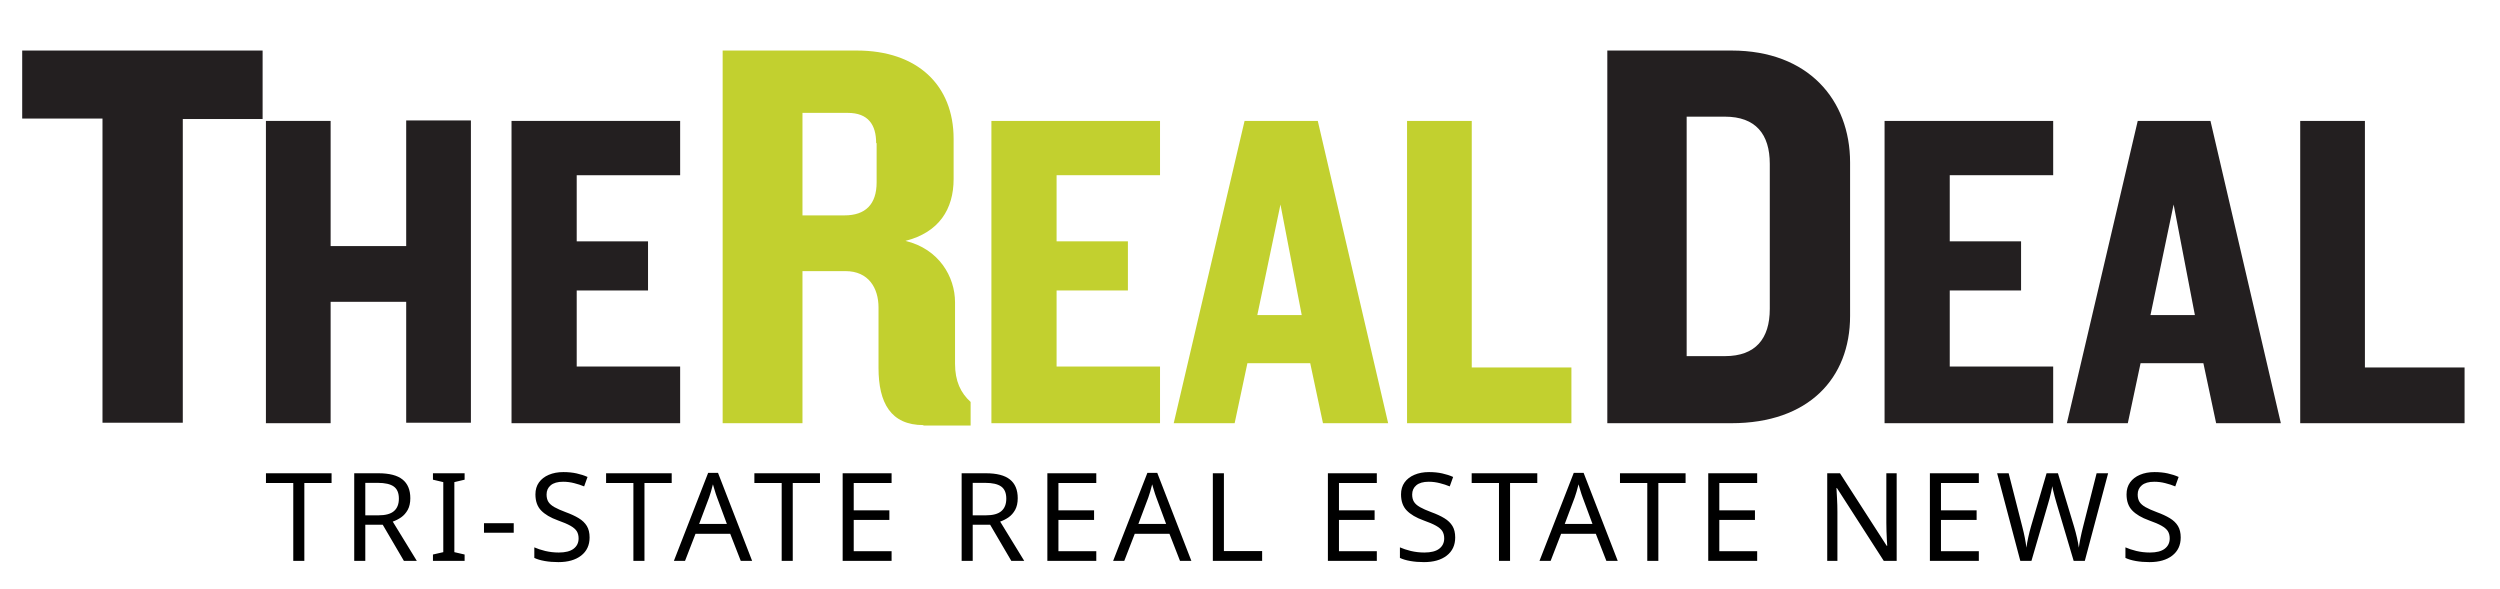
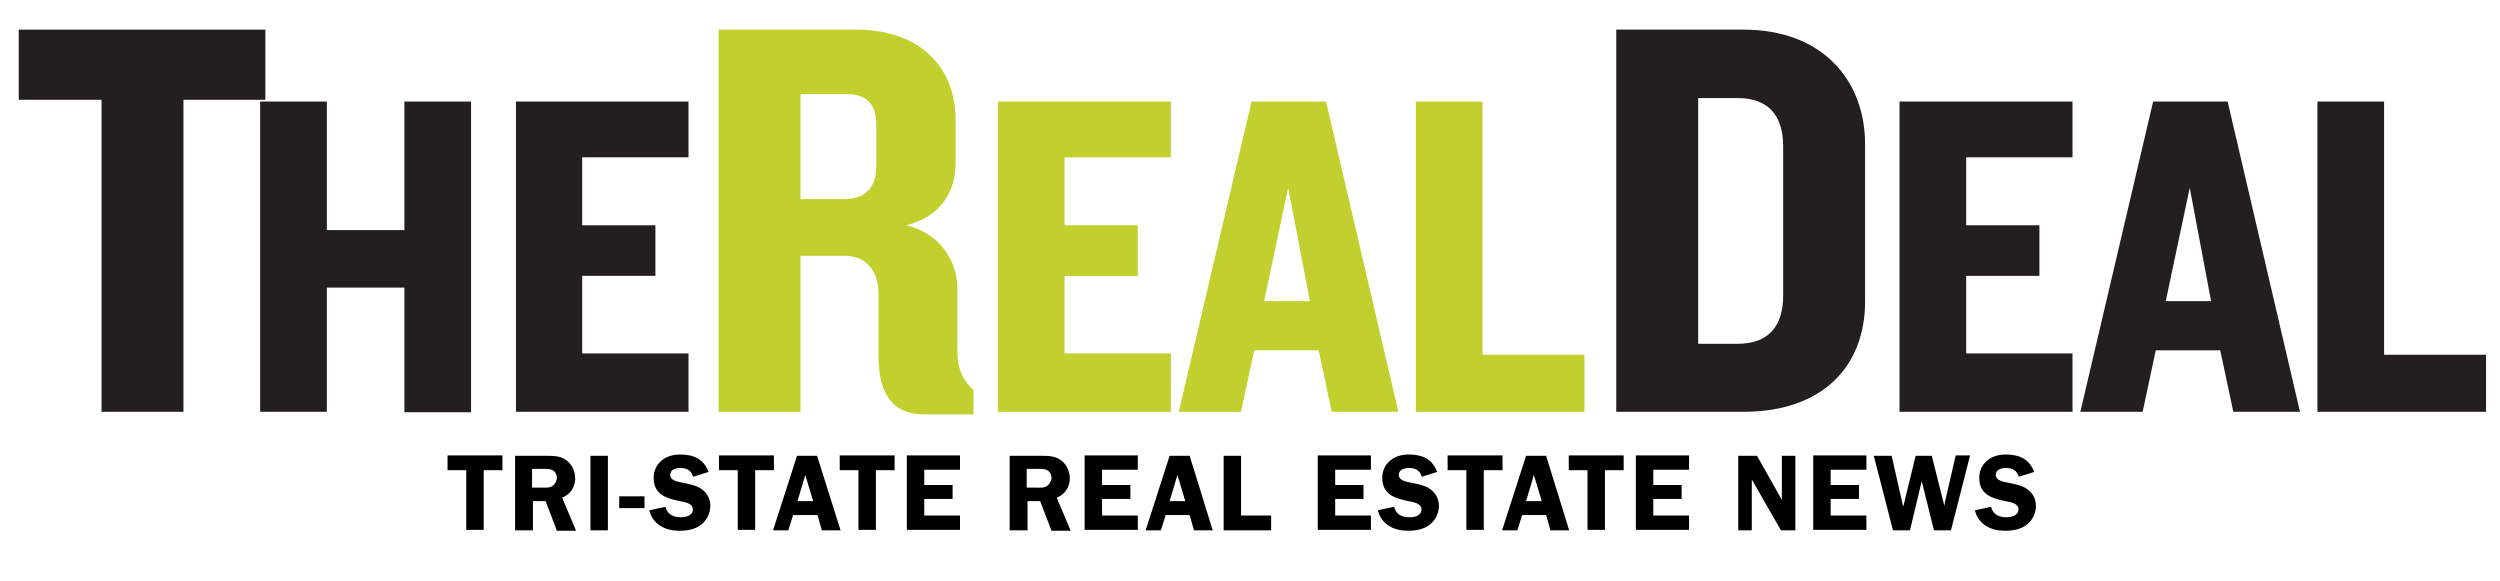
- <svg xmlns="http://www.w3.org/2000/svg" viewBox="0 0 529.3 124.7">
+ <svg xmlns="http://www.w3.org/2000/svg" version="1.1" id="trd-tristate-logo" x="0" y="0" viewBox="0 0 573.7 133.3" xml:space="preserve">
  <style>.st0{fill:#231f20}</style>
-   <g id="Layer_1">
-     <path class="st0" d="M38.7 25.1v64.4h-17V25.1h-17V10.7h50.9v14.5H38.7zM86 89.6V63.9H70v25.7H56.3v-64H70v26.5h16V25.5h13.7v64H86zm22.3 0v-64H144v11.5h-21.9v14h15.1v10.4h-15.1v16.1H144v12h-35.7z" />
-     <path d="M195.5 90c-6.9 0-9.5-4.7-9.5-12.1V65.1c0-4.1-2.1-7.7-7-7.7h-9.1v32.2H153V10.7h28.4c12.8 0 20.5 7.3 20.5 18.7v8.5c0 6.4-3.1 11.3-10.2 13.1 7.1 1.7 10.5 7.6 10.5 13v13c0 3.7 1.2 6.2 3.3 8.1v5h-10zm-10-59.7c0-3.9-1.7-6.4-6-6.4h-9.6v21.7h8.9c4.4 0 6.8-2.3 6.8-7v-8.3zm24.4 59.3v-64h35.7v11.5h-21.9v14h15.1v10.4h-15.1v16.1h21.9v12h-35.7zm70.2 0l-2.7-12.7h-13.3l-2.7 12.7h-12.9l15-64H279l14.9 64h-13.8zm-9-46.3l-4.9 23.4h9.4l-4.5-23.4zm26.8 46.3v-64h13.7v52.2h21.1v11.8h-34.8z" fill="#c2d02f" />
-     <path class="st0" d="M366.6 89.6h-26.3V10.7h26.3c16.3 0 25.1 10.5 25.1 23.7v32.5c0 13.2-8.8 22.7-25.1 22.7zm8.1-54.9c0-6.3-3-10-9.5-10h-8.1v50.7h8.1c6.5 0 9.5-3.7 9.5-10V34.7zM399 89.6v-64h35.7v11.5h-21.9v14h15.1v10.4h-15.1v16.1h21.9v12H399zm70.2 0l-2.7-12.7h-13.3l-2.7 12.7h-12.9l15-64H468l14.9 64h-13.7zm-9-46.3l-4.9 23.4h9.4l-4.5-23.4zM487 89.6v-64h13.7v52.2h21.1v11.8H487z" />
-     <text transform="translate(56.044 118.746)" letter-spacing="2" font-size="25.968" font-family="FranklinGothic-Medium">TRI-STATE REAL ESTATE NEWS</text>
-   </g>
+   <path class="st0" d="M570.5 94.5V81.4h-23.4V23.3h-15.3v71.2h38.7zm-63.1-25.4H497l5.5-26 4.9 26zm20.4 25.4l-16.6-71.2h-17.1l-16.7 71.2h14.3l3-14.1h14.8l3 14.1h15.3zm-52.2 0V81.1h-24.4V63.3H468V51.7h-16.8V36.1h24.4V23.3h-39.7v71.2h39.7zm-66.4-26.7c0 7-3.3 11.1-10.5 11.1h-9V22.5h9c7.2 0 10.5 4.1 10.5 11.1v34.2zm18.8 1.4V33.1c0-14.6-9.7-26.3-27.9-26.3h-29.2v87.7h29.2c18.2 0 27.9-10.5 27.9-25.3" />
+   <path d="M363.6 94.5V81.4h-23.4V23.3h-15.3v71.2h38.7zm-63-25.4h-10.5l5.5-26 5 26zm20.3 25.4l-16.6-71.2h-17.1l-16.7 71.2h14.3l3-14.1h14.8l3 14.1h15.3zm-52.2 0V81.1h-24.4V63.3h16.8V51.7h-16.8V36.1h24.4V23.3H229v71.2h39.7zm-67.6-56.6c0 5.3-2.6 7.8-7.5 7.8h-9.9V21.6h10.7c4.9 0 6.7 2.8 6.7 7.1v9.2zM223.4 95v-5.5c-2.4-2.1-3.7-4.9-3.7-9V66.2c0-6.1-3.8-12.6-11.7-14.5 7.9-2.1 11.3-7.5 11.3-14.6v-9.5c0-12.6-8.6-20.8-22.8-20.8h-31.6v87.7h18.8V58.7h10.1c5.4 0 7.8 4 7.8 8.6v14.4c0 8.2 2.9 13.4 10.5 13.4h11.3V95z" fill="#c2d02f" />
+   <path class="st0" d="M92.8 23.3v29.5H75V23.3H59.7v71.2H75V66h17.8v28.6h15.3V23.3H92.8zm25.6 0v71.2H158V81.1h-24.4V63.3h16.8V51.7h-16.8V36.1H158V23.3h-39.6zM4.3 6.8v16.1h19v71.6h18.8V22.9h18.8V6.8H4.3z" />
+   <path d="M115.3 107.9H111v13.7h-4v-13.7h-4.3v-3.4h12.6v3.4zm6.9 13.8h-4v-17.1h7.2c1.5 0 3.1 0 4.4.9 1.4.9 2.2 2.6 2.2 4.3 0 1.9-1.1 3.7-3 4.4l3.2 7.6h-4.4l-2.6-6.8h-2.9v6.7zm0-9.8h2.2c.8 0 1.7.1 2.4-.4.6-.4 1-1.2 1-1.9s-.4-1.4-1-1.7c-.7-.4-1.8-.3-2.6-.3h-2.1v4.3zm17.3 9.8h-4v-17.1h4v17.1zm8.4-7.8v2.7h-5.8v-2.7h5.8zm11.2-4.5c-.5-1.4-1.4-2-2.9-2-1.1 0-2.4.3-2.4 1.6 0 1.2 1.5 1.5 2.5 1.7 1.4.3 3.3.6 4.5 1.4 1.4.9 2.2 2.3 2.2 4 0 1.7-.8 3.3-2.1 4.3-1.4 1.1-3.2 1.4-5 1.4-3.2 0-6.1-1.4-6.9-4.7l3.7-.8c.5 1.8 1.8 2.4 3.6 2.4 1.1 0 2.7-.4 2.7-1.8s-1.9-1.7-3-1.9c-3-.6-6-1.5-6-5.3 0-1.6.6-3 1.8-4 1.2-1 2.7-1.4 4.3-1.4 3 0 5.4 1 6.5 4l-3.5 1.1zm18.5-1.5h-4.3v13.7h-4v-13.7H165v-3.4h12.6v3.4zm15.3 13.8h-4.3l-1-3.5H182l-1.1 3.5h-3.5l5.5-17.1h4.6l5.4 17.1zm-6.3-6.7l-1.8-6-1.8 6h3.6zm18.7-7.1H201v13.7h-4v-13.7h-4.3v-3.4h12.6v3.4zm6.8-.1v3.5h6.5v3.2h-6.5v3.8h8.2v3.3h-12.2v-17.1h12.2v3.3h-8.2zm23.6 13.9h-4v-17.1h7.2c1.5 0 3.1 0 4.4.9 1.4.9 2.2 2.6 2.2 4.3 0 1.9-1.1 3.7-3 4.4l3.2 7.6h-4.4l-2.6-6.8h-2.9v6.7zm0-9.8h2.2c.8 0 1.7.1 2.4-.4.6-.4 1-1.2 1-1.9s-.4-1.4-1-1.7c-.7-.4-1.8-.3-2.6-.3h-2.1v4.3zm17.2-4.1v3.5h6.5v3.2h-6.5v3.8h8.2v3.3h-12.2v-17.1h12.2v3.3h-8.2zm25.4 13.9H274l-1-3.5h-5.5l-1.1 3.5h-3.5l5.5-17.1h4.6l5.3 17.1zM272 115l-1.8-6-1.8 6h3.6zm19.7 3.3v3.4h-10.9v-17.1h4v13.7h6.9zm14.7-10.5v3.5h6.5v3.2h-6.5v3.8h8.2v3.3h-12.2v-17.1h12.2v3.3h-8.2zm19.9 1.6c-.5-1.4-1.4-2-2.9-2-1.1 0-2.4.3-2.4 1.6 0 1.2 1.5 1.5 2.5 1.7 1.4.3 3.3.6 4.5 1.4 1.4.9 2.2 2.3 2.2 4 0 1.7-.8 3.3-2.1 4.3-1.4 1.1-3.2 1.4-5 1.4-3.2 0-6.1-1.4-6.9-4.7l3.7-.8c.5 1.8 1.8 2.4 3.6 2.4 1.2 0 2.7-.4 2.7-1.8s-1.9-1.7-3-1.9c-3-.6-6-1.5-6-5.3 0-1.6.6-3 1.8-4 1.2-1 2.7-1.4 4.3-1.4 3 0 5.4 1 6.5 4l-3.5 1.1zm18.5-1.5h-4.3v13.7h-4v-13.7h-4.3v-3.4h12.6v3.4zm15.3 13.8h-4.3l-1-3.5h-5.5l-1.1 3.5h-3.5l5.5-17.1h4.6l5.3 17.1zm-6.3-6.7l-1.8-6-1.8 6h3.6zm18.8-7.1h-4.3v13.7h-4v-13.7H360v-3.4h12.6v3.4zm6.8-.1v3.5h6.5v3.2h-6.5v3.8h8.2v3.3h-12.2v-17.1h12.2v3.3h-8.2zm32.7 13.9h-3.4l-6.6-11.5h-.1v11.5h-3.1v-17.1h4.3l5.7 10.1v-10.1h3.1v17.1zm8-13.9v3.5h6.5v3.2h-6.5v3.8h8.2v3.3h-12.2v-17.1h12.2v3.3h-8.2zm27.6 13.9h-3.9l-2.8-11.3-2.7 11.3h-3.9l-4.4-17.1h4.1l2.6 11.5h.1l2.8-11.5h3.7l2.9 11.5.1-.8 2.5-10.8h3.3l-4.4 17.2zm15.6-12.3c-.5-1.4-1.4-2-2.9-2-1.1 0-2.4.3-2.4 1.6 0 1.2 1.5 1.5 2.5 1.7 1.4.3 3.3.6 4.5 1.4 1.4.9 2.2 2.3 2.2 4 0 1.7-.8 3.3-2.1 4.3-1.4 1.1-3.2 1.4-5 1.4-3.2 0-6.1-1.4-6.9-4.7l3.7-.8c.5 1.8 1.8 2.4 3.6 2.4 1.1 0 2.7-.4 2.7-1.8s-1.9-1.7-3-1.9c-3-.6-6-1.5-6-5.3 0-1.6.6-3 1.8-4 1.2-1 2.7-1.4 4.3-1.4 3 0 5.4 1 6.5 4l-3.5 1.1z" />
</svg>
